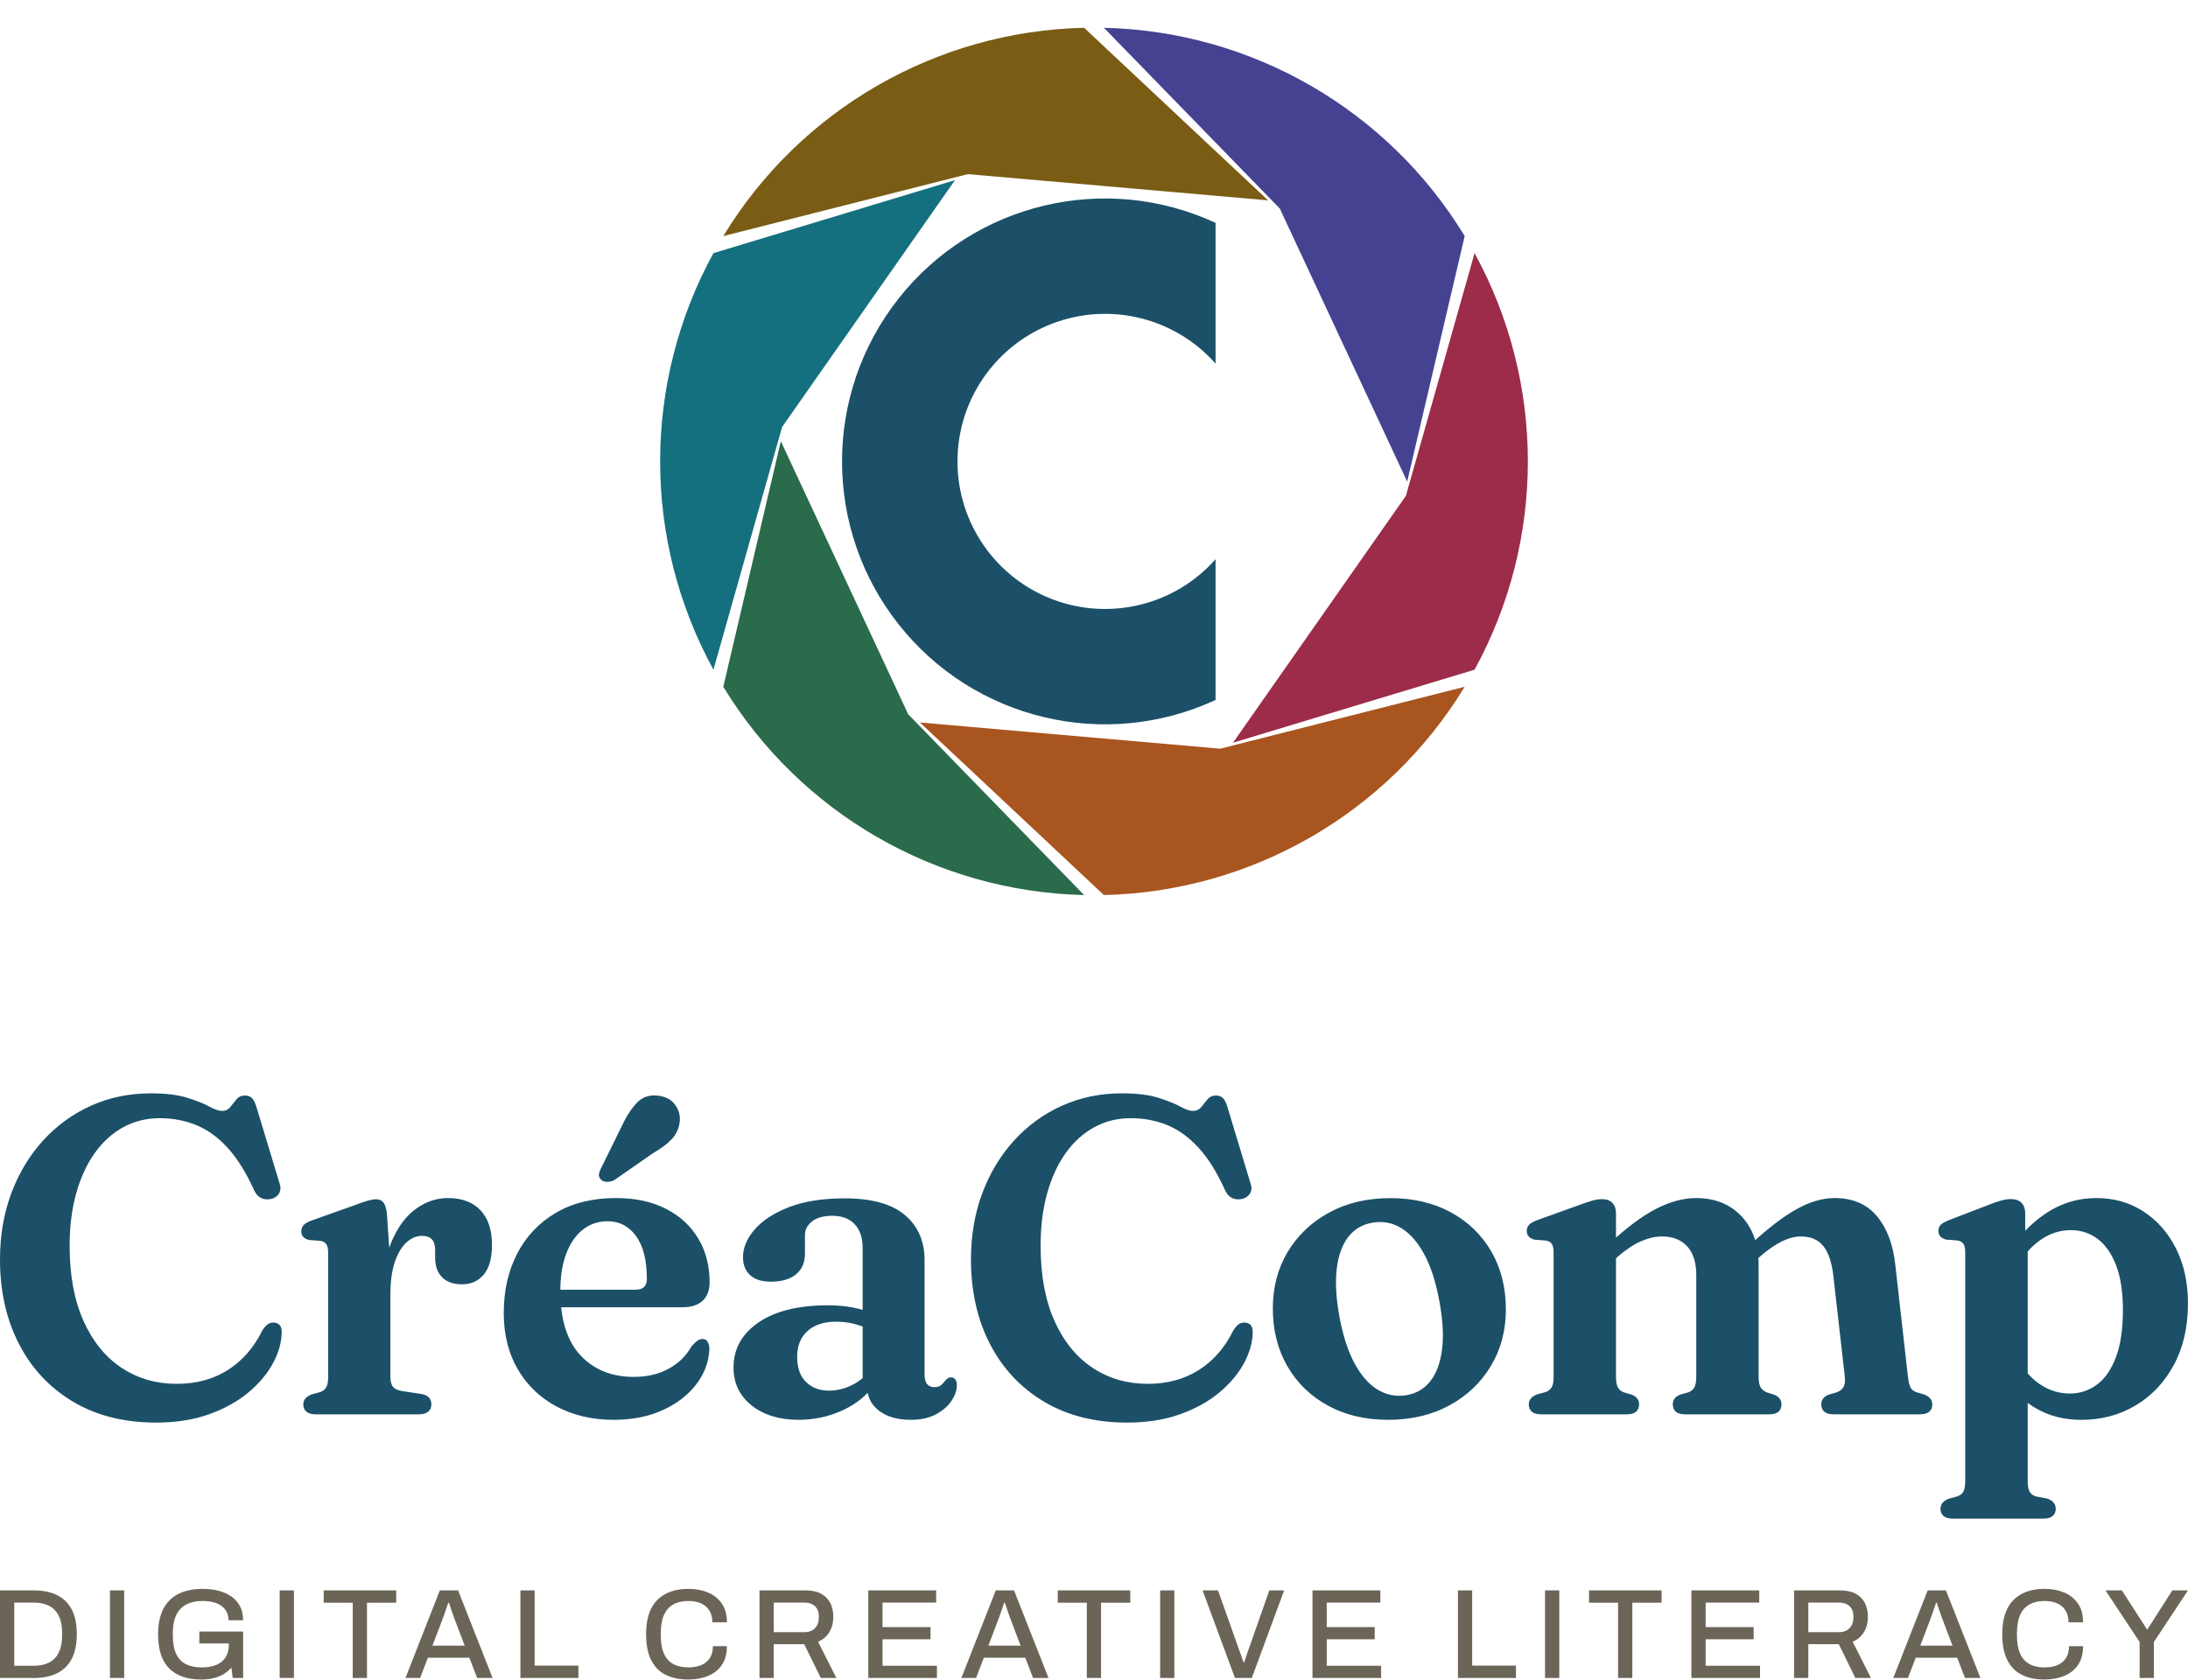
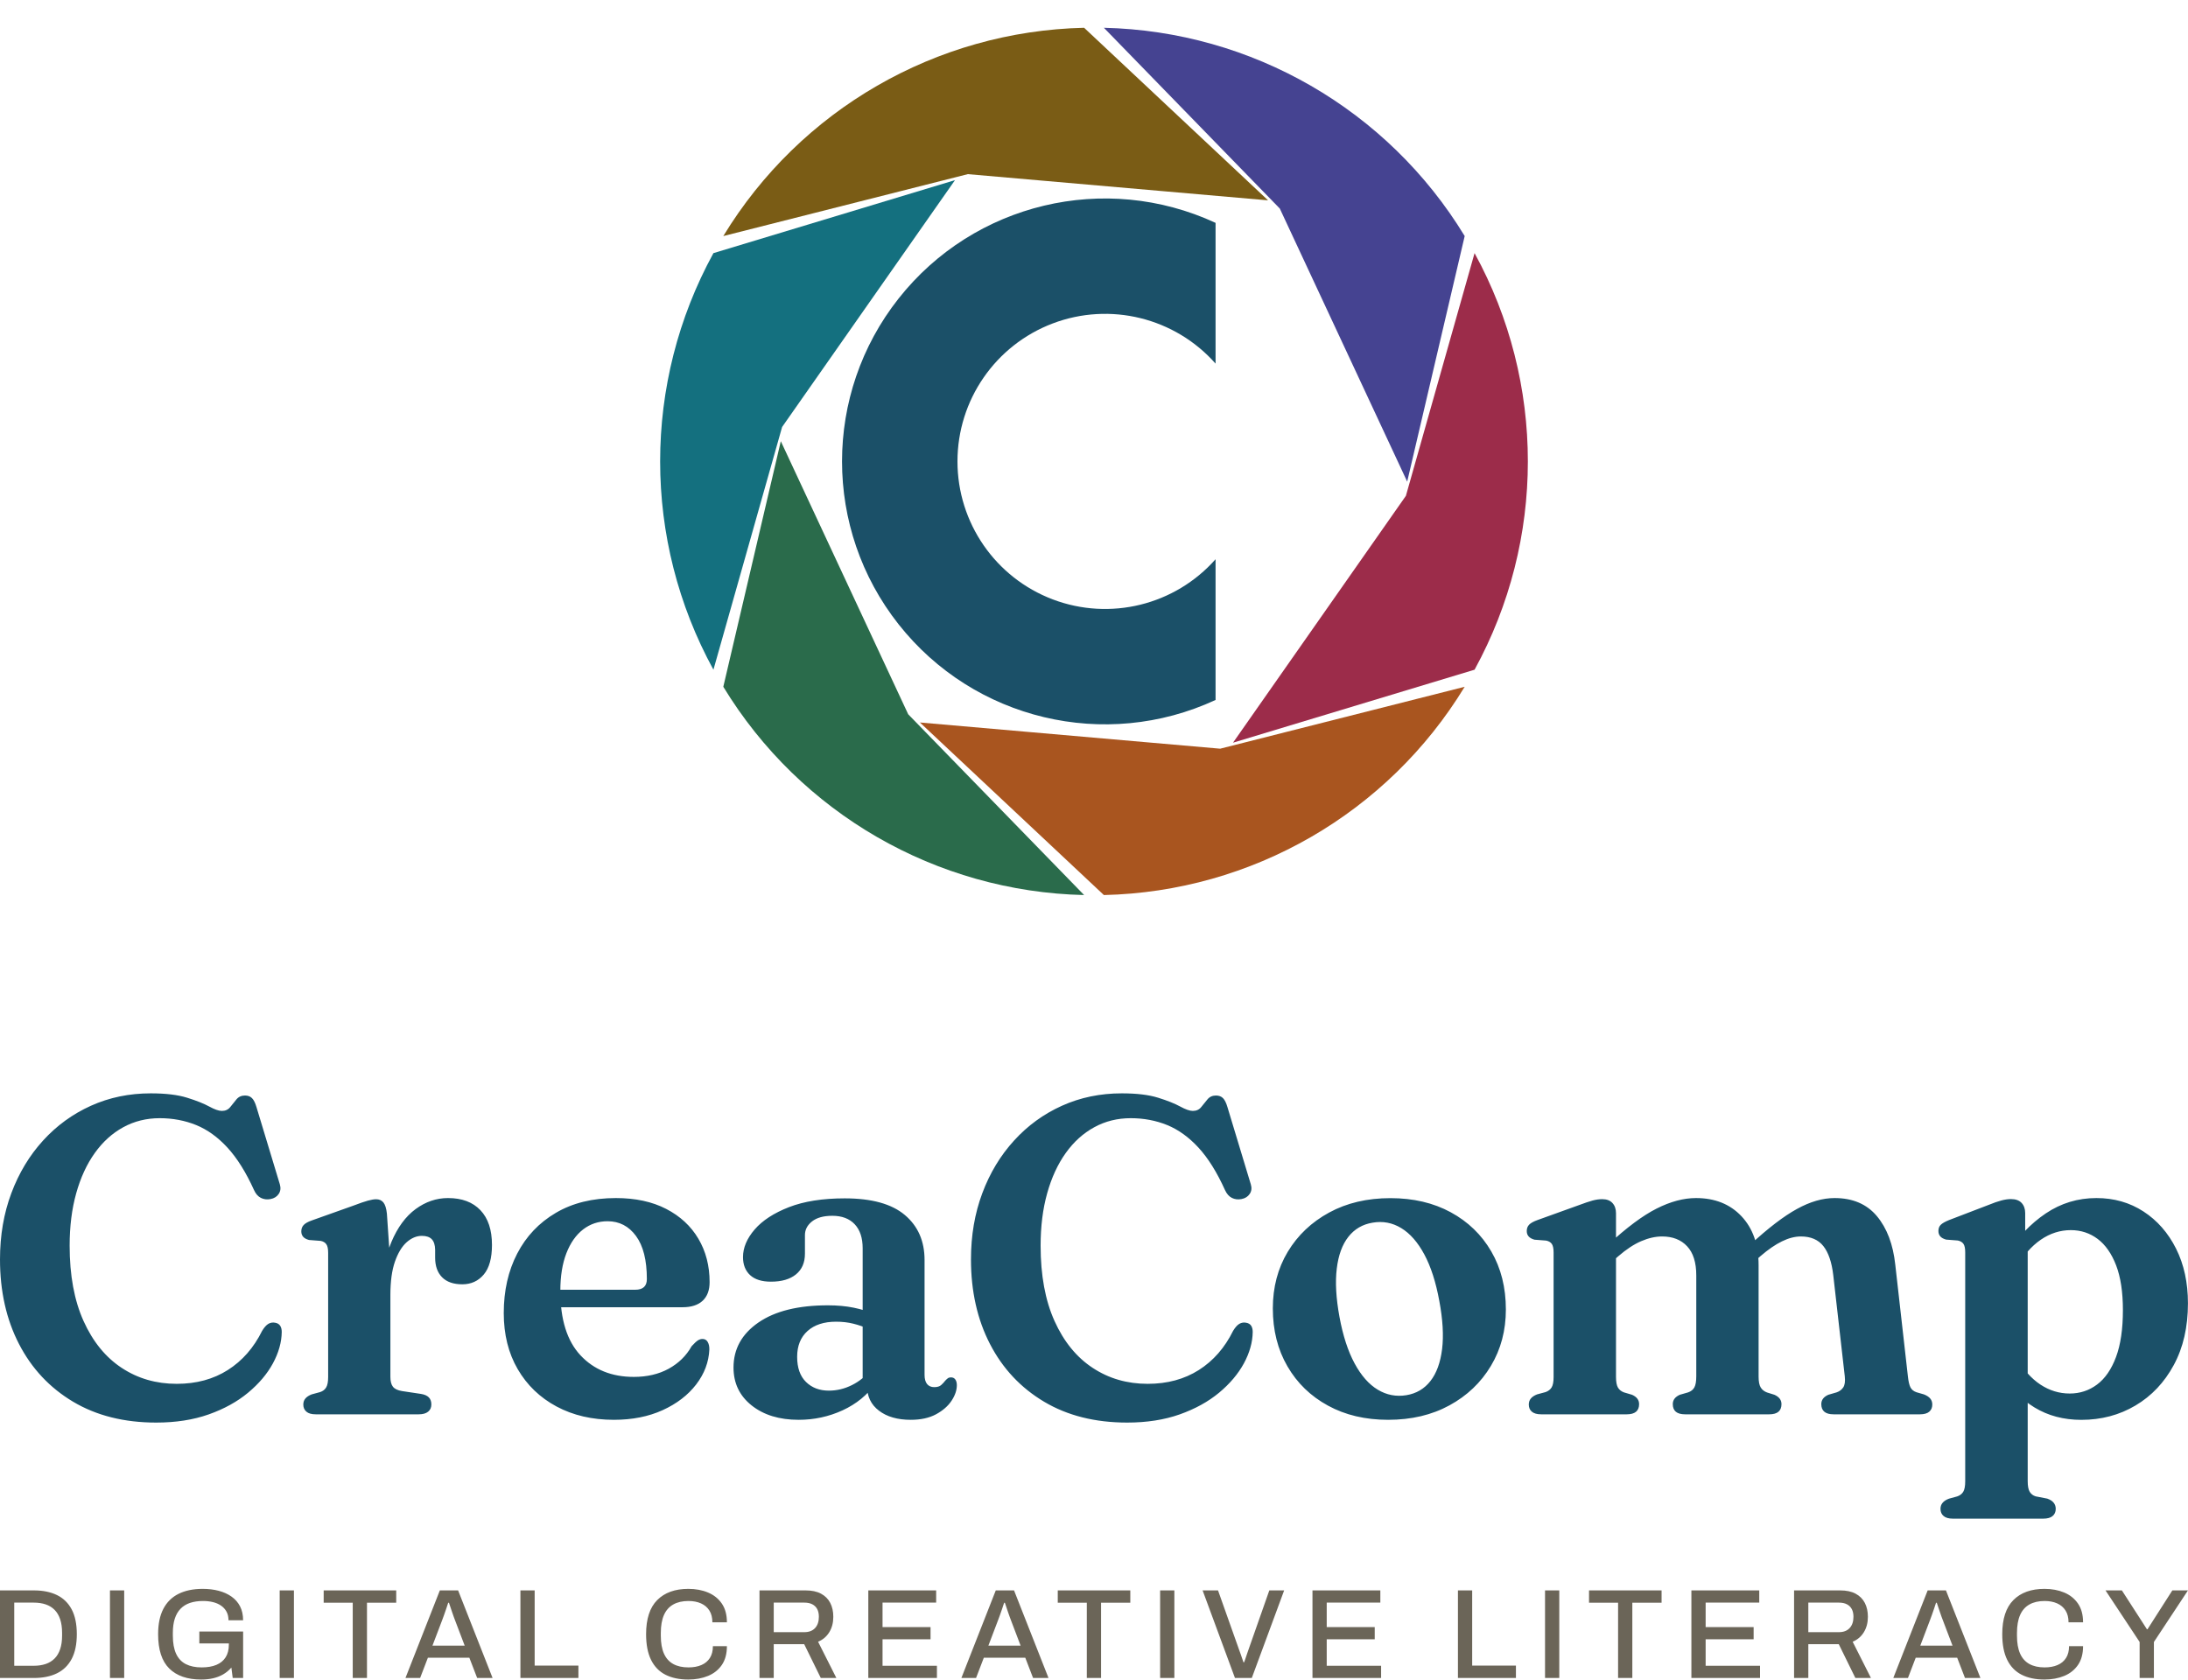
- <svg xmlns="http://www.w3.org/2000/svg" viewBox="0 0 218.08 167.44" width="218.08" height="167.44" role="img" aria-label="CréaComp">
+ <svg xmlns="http://www.w3.org/2000/svg" viewBox="0 0 218.08 167.44" width="218.08" height="167.44" role="img" aria-label="CreaComp">
  <g transform="translate(63.04 0) scale(0.92)">
    <path fill="#454391" d="M51.07 3.01A47 47 0 0 1 90.16 25.58L83.93 52.19L70.13 22.60Z" />
    <path fill="#9c2c4a" d="M91.23 27.43A47 47 0 0 1 91.23 72.57L65.06 80.48L83.79 53.73Z" />
    <path fill="#a9551f" d="M90.16 74.42A47 47 0 0 1 51.07 96.99L31.14 78.29L63.67 81.13Z" />
    <path fill="#2a6b4b" d="M48.93 96.99A47 47 0 0 1 9.84 74.42L16.07 47.81L29.87 77.40Z" />
    <path fill="#14707f" d="M8.77 72.57A47 47 0 0 1 8.77 27.43L34.94 19.52L16.21 46.27Z" />
    <path fill="#7a5c15" d="M9.84 25.58A47 47 0 0 1 48.93 3.01L68.86 21.71L36.33 18.87Z" />
    <path fill="#1b5068" d="M63.17 24.15A28.49 28.49 0 1 0 63.17 75.85L63.17 60.60A15.99 15.99 0 1 1 63.17 39.40Z" />
  </g>
-   <path transform="translate(0.00 109.00) scale(0.423998)" fill="#1b5068" d="M66.23 56.11Q66.18 59.75 64.15 63.50Q62.11 67.24 58.30 70.40Q54.50 73.56 49.06 75.49Q43.62 77.41 36.72 77.41Q25.41 77.41 17.17 72.50Q8.94 67.59 4.47 58.94Q0.00 50.28 0.00 39.04Q0.00 30.60 2.66 23.49Q5.32 16.37 10.12 11.10Q14.93 5.82 21.39 2.91Q27.86 0.00 35.44 0.00Q40.71 0.00 43.99 1.03Q47.27 2.05 49.17 3.09Q51.07 4.13 52.15 4.13Q53.41 4.13 54.13 3.22Q54.85 2.30 55.59 1.41Q56.34 0.51 57.60 0.51Q58.63 0.51 59.24 1.13Q59.86 1.75 60.30 3.26L65.78 21.38Q66.17 22.68 65.52 23.65Q64.87 24.62 63.58 24.86Q62.35 25.09 61.33 24.58Q60.31 24.07 59.72 22.75Q56.87 16.46 53.47 12.76Q50.07 9.06 46.10 7.45Q42.13 5.84 37.54 5.84Q32.86 5.84 28.97 7.97Q25.09 10.09 22.27 14.04Q19.45 17.99 17.91 23.51Q16.37 29.02 16.37 35.82Q16.37 46.27 19.64 53.53Q22.91 60.79 28.59 64.54Q34.28 68.30 41.55 68.30Q48.45 68.30 53.56 65.05Q58.67 61.80 61.62 55.84Q62.37 54.60 63.11 54.18Q63.86 53.76 64.71 53.94Q65.49 54.08 65.86 54.64Q66.23 55.20 66.23 56.11ZM89.84 47.73Q89.84 40.10 92.01 34.95Q94.17 29.81 97.70 27.21Q101.23 24.62 105.31 24.62Q110.23 24.62 112.94 27.48Q115.65 30.33 115.65 35.64Q115.65 40.31 113.72 42.60Q111.78 44.90 108.68 44.90Q105.57 44.90 103.93 43.25Q102.30 41.60 102.29 38.67L102.29 36.76Q102.26 35.11 101.51 34.31Q100.76 33.51 99.16 33.51Q97.29 33.51 95.59 35.01Q93.90 36.52 92.83 39.59Q91.77 42.66 91.77 47.41ZM90.95 28.28 91.77 40.32V66.65Q91.77 68.20 92.36 68.97Q92.96 69.75 94.50 70.00L98.95 70.67Q100.21 70.87 100.81 71.49Q101.40 72.10 101.40 73.14Q101.40 74.24 100.64 74.85Q99.88 75.47 98.43 75.47H74.22Q72.75 75.47 72.03 74.85Q71.30 74.23 71.30 73.17Q71.30 72.33 71.79 71.75Q72.27 71.17 73.27 70.78L75.25 70.24Q76.21 69.93 76.67 69.15Q77.14 68.38 77.14 66.70V37.50Q77.14 36.08 76.71 35.48Q76.29 34.87 75.38 34.69L72.65 34.48Q71.71 34.23 71.27 33.73Q70.83 33.23 70.83 32.45Q70.83 31.54 71.39 30.95Q71.95 30.35 73.33 29.87L83.02 26.42Q85.33 25.54 86.51 25.22Q87.69 24.90 88.40 24.90Q89.53 24.90 90.14 25.67Q90.75 26.44 90.95 28.28ZM166.81 44.39Q166.81 47.24 165.17 48.77Q163.54 50.29 160.45 50.29H127.90V46.18H149.32Q152.06 46.18 152.06 43.67Q152.06 37.01 149.51 33.54Q146.97 30.07 142.82 30.07Q139.57 30.07 137.07 32.00Q134.56 33.94 133.14 37.60Q131.72 41.27 131.72 46.46Q131.72 56.53 136.46 61.60Q141.20 66.67 149.00 66.67Q153.68 66.67 157.19 64.75Q160.70 62.82 162.58 59.46Q163.48 58.47 164.03 58.10Q164.58 57.74 165.17 57.75Q165.96 57.76 166.36 58.45Q166.77 59.15 166.75 60.23Q166.55 64.67 163.65 68.45Q160.75 72.22 155.77 74.49Q150.79 76.76 144.30 76.76Q136.67 76.76 130.83 73.63Q124.99 70.50 121.70 64.85Q118.42 59.21 118.42 51.67Q118.42 43.77 121.58 37.68Q124.74 31.58 130.66 28.10Q136.57 24.62 144.78 24.62Q151.67 24.62 156.60 27.17Q161.54 29.72 164.17 34.18Q166.81 38.64 166.81 44.39ZM146.29 7.45Q147.91 4.01 149.86 2.08Q151.82 0.14 154.80 0.56Q157.45 0.88 158.76 2.77Q160.07 4.66 159.77 6.76Q159.48 9.08 157.92 10.76Q156.37 12.43 153.53 14.05L144.34 20.44Q143.56 20.80 142.70 20.80Q141.84 20.80 141.30 20.29Q140.67 19.69 140.81 18.95Q140.95 18.22 141.37 17.45ZM203.82 68.79V67.60L202.79 67.28V36.42Q202.79 32.77 200.92 30.78Q199.04 28.79 195.66 28.79Q192.57 28.79 190.89 30.11Q189.22 31.43 189.22 33.33V37.70Q189.22 40.84 187.12 42.56Q185.02 44.28 181.24 44.28Q178.00 44.28 176.33 42.74Q174.66 41.19 174.66 38.50Q174.66 35.19 177.40 32.01Q180.13 28.84 185.46 26.76Q190.79 24.69 198.58 24.69Q208.07 24.69 212.70 28.60Q217.34 32.51 217.34 39.18V66.21Q217.34 67.61 217.93 68.35Q218.53 69.08 219.63 69.08Q220.69 69.08 221.24 68.59Q221.79 68.10 222.19 67.57Q222.48 67.25 222.79 67.01Q223.09 66.78 223.53 66.78Q224.23 66.78 224.58 67.29Q224.93 67.79 224.93 68.61Q224.93 70.39 223.69 72.27Q222.45 74.15 220.04 75.46Q217.63 76.76 214.10 76.76Q209.44 76.76 206.63 74.62Q203.82 72.49 203.82 68.79ZM172.43 64.47Q172.43 57.92 178.29 53.88Q184.16 49.84 194.62 49.84Q197.97 49.84 200.70 50.40Q203.43 50.96 205.42 51.88L204.27 55.43Q202.46 54.62 200.60 54.16Q198.74 53.69 196.54 53.69Q192.27 53.69 189.83 55.88Q187.39 58.07 187.39 61.95Q187.39 65.82 189.47 67.86Q191.55 69.90 194.83 69.90Q197.68 69.90 200.28 68.59Q202.89 67.29 204.67 65.00L205.82 68.20Q202.93 72.29 198.07 74.53Q193.21 76.76 187.75 76.76Q180.93 76.76 176.68 73.37Q172.43 69.98 172.43 64.47ZM294.48 56.11Q294.43 59.75 292.40 63.50Q290.36 67.24 286.56 70.40Q282.75 73.56 277.31 75.49Q271.87 77.41 264.97 77.41Q253.66 77.41 245.43 72.50Q237.19 67.59 232.72 58.94Q228.25 50.28 228.25 39.04Q228.25 30.60 230.91 23.49Q233.57 16.37 238.38 11.10Q243.18 5.82 249.65 2.91Q256.11 0.00 263.70 0.00Q268.97 0.00 272.25 1.03Q275.52 2.05 277.42 3.09Q279.32 4.13 280.40 4.13Q281.66 4.13 282.38 3.22Q283.10 2.30 283.85 1.41Q284.59 0.51 285.85 0.51Q286.88 0.51 287.50 1.13Q288.11 1.75 288.55 3.26L294.03 21.38Q294.43 22.68 293.77 23.65Q293.12 24.62 291.83 24.86Q290.60 25.09 289.58 24.58Q288.57 24.07 287.97 22.75Q285.13 16.46 281.73 12.76Q278.32 9.06 274.36 7.45Q270.39 5.84 265.80 5.84Q261.11 5.84 257.23 7.97Q253.34 10.09 250.52 14.04Q247.70 17.99 246.16 23.51Q244.62 29.02 244.62 35.82Q244.62 46.27 247.89 53.53Q251.16 60.79 256.85 64.54Q262.53 68.30 269.80 68.30Q276.70 68.30 281.82 65.05Q286.93 61.80 289.87 55.84Q290.62 54.60 291.36 54.18Q292.11 53.76 292.96 53.94Q293.75 54.08 294.12 54.64Q294.48 55.20 294.48 56.11ZM326.86 24.64Q334.92 24.64 341.03 27.96Q347.14 31.28 350.56 37.17Q353.99 43.07 353.99 50.82Q353.99 58.22 350.47 64.09Q346.95 69.97 340.73 73.36Q334.51 76.76 326.32 76.76Q318.27 76.76 312.17 73.42Q306.06 70.09 302.64 64.18Q299.21 58.27 299.21 50.56Q299.21 43.10 302.72 37.25Q306.24 31.40 312.46 28.02Q318.67 24.64 326.86 24.64ZM330.61 70.97Q334.11 70.39 336.26 67.64Q338.41 64.89 339.00 60.13Q339.58 55.38 338.34 48.79Q337.13 42.17 334.82 37.87Q332.51 33.57 329.39 31.68Q326.27 29.78 322.64 30.41Q319.13 30.99 316.97 33.73Q314.81 36.47 314.24 41.21Q313.66 45.95 314.88 52.59Q316.10 59.19 318.43 63.50Q320.75 67.80 323.88 69.68Q327.00 71.56 330.61 70.97ZM379.88 28.19V66.67Q379.88 68.40 380.34 69.18Q380.80 69.96 381.75 70.31L383.64 70.87Q385.31 71.60 385.31 73.07Q385.31 75.47 382.40 75.47H362.29Q360.83 75.47 360.10 74.85Q359.38 74.24 359.38 73.17Q359.38 72.33 359.86 71.75Q360.34 71.17 361.33 70.78L363.33 70.24Q364.28 69.90 364.75 69.14Q365.21 68.38 365.21 66.70V37.42Q365.21 36.01 364.79 35.40Q364.36 34.80 363.46 34.62L360.72 34.41Q359.79 34.15 359.35 33.65Q358.90 33.15 358.90 32.37Q358.90 31.47 359.45 30.89Q360.00 30.31 361.40 29.80L371.23 26.26Q373.12 25.55 374.34 25.21Q375.56 24.88 376.64 24.88Q378.22 24.88 379.05 25.79Q379.88 26.70 379.88 28.19ZM378.30 40.14 375.85 37.55 378.02 35.59Q384.55 29.55 389.43 27.09Q394.32 24.62 398.68 24.62Q405.34 24.62 409.37 28.89Q413.40 33.16 413.40 40.38V66.59Q413.40 68.36 413.90 69.16Q414.39 69.96 415.38 70.33L417.14 70.88Q418.78 71.62 418.78 73.07Q418.78 75.47 415.90 75.47H396.13Q393.23 75.47 393.23 73.07Q393.23 71.60 394.89 70.87L396.83 70.31Q397.85 69.96 398.30 69.14Q398.75 68.31 398.75 66.54V42.81Q398.75 38.24 396.59 35.95Q394.44 33.65 390.72 33.65Q388.37 33.65 385.79 34.76Q383.22 35.87 380.42 38.30ZM411.79 40.09 409.34 37.49 411.47 35.55Q417.77 29.73 422.42 27.18Q427.06 24.62 431.26 24.62Q437.64 24.62 441.20 28.86Q444.76 33.11 445.53 40.28L448.50 66.58Q448.69 68.33 449.10 69.13Q449.51 69.93 450.49 70.27L452.28 70.79Q453.27 71.18 453.75 71.76Q454.23 72.33 454.23 73.17Q454.23 74.24 453.52 74.85Q452.81 75.47 451.32 75.47H431.04Q428.14 75.47 428.14 73.07Q428.14 71.60 429.80 70.87L431.73 70.31Q432.75 69.96 433.30 69.14Q433.85 68.31 433.66 66.54L430.95 42.73Q430.42 38.19 428.63 35.92Q426.83 33.65 423.34 33.65Q421.23 33.65 418.89 34.80Q416.55 35.94 413.87 38.25ZM476.07 28.16V34.05L476.66 35.32V91.20Q476.66 92.89 477.13 93.68Q477.60 94.47 478.54 94.76L481.26 95.29Q482.28 95.65 482.76 96.25Q483.25 96.84 483.25 97.70Q483.25 98.77 482.52 99.38Q481.80 100.00 480.30 100.00H459.07Q457.61 100.00 456.89 99.38Q456.16 98.77 456.16 97.70Q456.16 96.86 456.65 96.28Q457.13 95.69 458.13 95.31L460.09 94.77Q461.04 94.45 461.51 93.68Q461.97 92.91 461.97 91.22V37.39Q461.97 35.98 461.55 35.38Q461.12 34.78 460.22 34.60L457.49 34.39Q456.55 34.13 456.11 33.63Q455.67 33.13 455.67 32.35Q455.67 31.45 456.22 30.91Q456.76 30.37 458.16 29.80L467.42 26.25Q469.26 25.50 470.49 25.18Q471.71 24.86 472.72 24.86Q474.39 24.86 475.23 25.77Q476.07 26.68 476.07 28.16ZM473.71 41.31 471.41 38.27Q475.54 31.83 480.91 28.23Q486.28 24.62 492.81 24.62Q499.02 24.62 503.88 27.78Q508.74 30.94 511.54 36.52Q514.33 42.09 514.33 49.37Q514.33 57.73 511.00 63.88Q507.67 70.04 501.99 73.40Q496.31 76.77 489.26 76.77Q483.04 76.77 478.25 73.85Q473.45 70.93 470.38 65.39L473.91 62.01Q476.43 66.35 479.64 68.47Q482.84 70.58 486.54 70.58Q490.13 70.58 492.96 68.47Q495.79 66.36 497.42 62.00Q499.04 57.64 499.04 50.97Q499.04 44.61 497.45 40.45Q495.85 36.29 493.09 34.22Q490.33 32.16 486.79 32.16Q483.03 32.16 479.73 34.42Q476.43 36.69 473.71 41.31Z" />
+   <path transform="translate(0.00 109.00) scale(0.423998)" fill="#1b5068" d="M66.23 56.11Q66.18 59.75 64.15 63.50Q62.11 67.24 58.30 70.40Q54.50 73.56 49.06 75.49Q43.62 77.41 36.72 77.41Q25.41 77.41 17.17 72.50Q8.94 67.59 4.47 58.94Q0.00 50.28 0.00 39.04Q0.00 30.60 2.66 23.49Q5.32 16.37 10.12 11.10Q14.93 5.82 21.39 2.91Q27.86 0.00 35.44 0.00Q40.71 0.00 43.99 1.03Q47.27 2.05 49.17 3.09Q51.07 4.13 52.15 4.13Q53.41 4.13 54.13 3.22Q54.85 2.30 55.59 1.41Q56.34 0.51 57.60 0.51Q58.63 0.51 59.24 1.13Q59.86 1.75 60.30 3.26L65.78 21.38Q66.17 22.68 65.52 23.65Q64.87 24.62 63.58 24.86Q62.35 25.09 61.33 24.58Q60.31 24.07 59.72 22.75Q56.87 16.46 53.47 12.76Q50.07 9.06 46.10 7.45Q42.13 5.84 37.54 5.84Q32.86 5.84 28.97 7.97Q25.09 10.09 22.27 14.04Q19.45 17.99 17.91 23.51Q16.37 29.02 16.37 35.82Q16.37 46.27 19.64 53.53Q22.91 60.79 28.59 64.54Q34.28 68.30 41.55 68.30Q48.45 68.30 53.56 65.05Q58.67 61.80 61.62 55.84Q62.37 54.60 63.11 54.18Q63.86 53.76 64.71 53.94Q65.49 54.08 65.86 54.64Q66.23 55.20 66.23 56.11ZM89.84 47.73Q89.84 40.10 92.01 34.95Q94.17 29.81 97.70 27.21Q101.23 24.62 105.31 24.62Q110.23 24.62 112.94 27.48Q115.65 30.33 115.65 35.64Q115.65 40.31 113.72 42.60Q111.78 44.90 108.68 44.90Q105.57 44.90 103.93 43.25Q102.30 41.60 102.29 38.67L102.29 36.76Q102.26 35.11 101.51 34.31Q100.76 33.51 99.16 33.51Q97.29 33.51 95.59 35.01Q93.90 36.52 92.83 39.59Q91.77 42.66 91.77 47.41ZM90.95 28.28 91.77 40.32V66.65Q91.77 68.20 92.36 68.97Q92.96 69.75 94.50 70.00L98.95 70.67Q100.21 70.87 100.81 71.49Q101.40 72.10 101.40 73.14Q101.40 74.24 100.64 74.85Q99.88 75.47 98.43 75.47H74.22Q72.75 75.47 72.03 74.85Q71.30 74.23 71.30 73.17Q71.30 72.33 71.79 71.75Q72.27 71.17 73.27 70.78L75.25 70.24Q76.21 69.93 76.67 69.15Q77.14 68.38 77.14 66.70V37.50Q77.14 36.08 76.71 35.48Q76.29 34.87 75.38 34.69L72.65 34.48Q71.71 34.23 71.27 33.73Q70.83 33.23 70.83 32.45Q70.83 31.54 71.39 30.95Q71.95 30.35 73.33 29.87L83.02 26.42Q85.33 25.54 86.51 25.22Q87.69 24.90 88.40 24.90Q89.53 24.90 90.14 25.67Q90.75 26.44 90.95 28.28ZM166.81 44.39Q166.81 47.24 165.17 48.77Q163.54 50.29 160.45 50.29H127.90V46.18H149.32Q152.06 46.18 152.06 43.67Q152.06 37.01 149.51 33.54Q146.97 30.07 142.82 30.07Q139.57 30.07 137.07 32.00Q134.56 33.94 133.14 37.60Q131.72 41.27 131.72 46.46Q131.72 56.53 136.46 61.60Q141.20 66.67 149.00 66.67Q153.68 66.67 157.19 64.75Q160.70 62.82 162.58 59.46Q163.48 58.47 164.03 58.10Q164.58 57.74 165.17 57.75Q165.96 57.76 166.36 58.45Q166.77 59.15 166.75 60.23Q166.55 64.67 163.65 68.45Q160.75 72.22 155.77 74.49Q150.79 76.76 144.30 76.76Q136.67 76.76 130.83 73.63Q124.99 70.50 121.70 64.85Q118.42 59.21 118.42 51.67Q118.42 43.77 121.58 37.68Q124.74 31.58 130.66 28.10Q136.57 24.62 144.78 24.62Q151.67 24.62 156.60 27.17Q161.54 29.72 164.17 34.18Q166.81 38.64 166.81 44.39ZM203.82 68.79V67.60L202.79 67.28V36.42Q202.79 32.77 200.92 30.78Q199.04 28.79 195.66 28.79Q192.57 28.79 190.89 30.11Q189.22 31.43 189.22 33.33V37.70Q189.22 40.84 187.12 42.56Q185.02 44.28 181.24 44.28Q178.00 44.28 176.33 42.74Q174.66 41.19 174.66 38.50Q174.66 35.19 177.40 32.01Q180.13 28.84 185.46 26.76Q190.79 24.69 198.58 24.69Q208.07 24.69 212.70 28.60Q217.34 32.51 217.34 39.18V66.21Q217.34 67.61 217.93 68.35Q218.53 69.08 219.63 69.08Q220.69 69.08 221.24 68.59Q221.79 68.10 222.19 67.57Q222.48 67.25 222.79 67.01Q223.09 66.78 223.53 66.78Q224.23 66.78 224.58 67.29Q224.93 67.79 224.93 68.61Q224.93 70.39 223.69 72.27Q222.45 74.15 220.04 75.46Q217.63 76.76 214.10 76.76Q209.44 76.76 206.63 74.62Q203.82 72.49 203.82 68.79ZM172.43 64.47Q172.43 57.92 178.29 53.88Q184.16 49.84 194.62 49.84Q197.97 49.84 200.70 50.40Q203.43 50.96 205.42 51.88L204.27 55.43Q202.46 54.62 200.60 54.16Q198.74 53.69 196.54 53.69Q192.27 53.69 189.83 55.88Q187.39 58.07 187.39 61.95Q187.39 65.82 189.47 67.86Q191.55 69.90 194.83 69.90Q197.68 69.90 200.28 68.59Q202.89 67.29 204.67 65.00L205.82 68.20Q202.93 72.29 198.07 74.53Q193.21 76.76 187.75 76.76Q180.93 76.76 176.68 73.37Q172.43 69.98 172.43 64.47ZM294.48 56.11Q294.43 59.75 292.40 63.50Q290.36 67.24 286.56 70.40Q282.75 73.56 277.31 75.49Q271.87 77.41 264.97 77.41Q253.66 77.41 245.43 72.50Q237.19 67.59 232.72 58.94Q228.25 50.28 228.25 39.04Q228.25 30.60 230.91 23.49Q233.57 16.37 238.38 11.10Q243.18 5.82 249.65 2.91Q256.11 0.00 263.70 0.00Q268.97 0.00 272.25 1.03Q275.52 2.05 277.42 3.09Q279.32 4.13 280.40 4.13Q281.66 4.13 282.38 3.22Q283.10 2.30 283.85 1.41Q284.59 0.51 285.85 0.51Q286.88 0.51 287.50 1.13Q288.11 1.75 288.55 3.26L294.03 21.38Q294.43 22.68 293.77 23.65Q293.12 24.62 291.83 24.86Q290.60 25.09 289.58 24.58Q288.57 24.07 287.97 22.75Q285.13 16.46 281.73 12.76Q278.32 9.06 274.36 7.45Q270.39 5.84 265.80 5.84Q261.11 5.84 257.23 7.97Q253.34 10.09 250.52 14.04Q247.70 17.99 246.16 23.51Q244.62 29.02 244.62 35.82Q244.62 46.27 247.89 53.53Q251.16 60.79 256.85 64.54Q262.53 68.30 269.80 68.30Q276.70 68.30 281.82 65.05Q286.93 61.80 289.87 55.84Q290.62 54.60 291.36 54.18Q292.11 53.76 292.96 53.94Q293.75 54.08 294.12 54.64Q294.48 55.20 294.48 56.11ZM326.86 24.64Q334.92 24.64 341.03 27.96Q347.14 31.28 350.56 37.17Q353.99 43.07 353.99 50.82Q353.99 58.22 350.47 64.09Q346.95 69.97 340.73 73.36Q334.51 76.76 326.32 76.76Q318.27 76.76 312.17 73.42Q306.06 70.09 302.64 64.18Q299.21 58.27 299.21 50.56Q299.21 43.10 302.72 37.25Q306.24 31.40 312.46 28.02Q318.67 24.64 326.86 24.64ZM330.61 70.97Q334.11 70.39 336.26 67.64Q338.41 64.89 339.00 60.13Q339.58 55.38 338.34 48.79Q337.13 42.17 334.82 37.87Q332.51 33.57 329.39 31.68Q326.27 29.78 322.64 30.41Q319.13 30.99 316.97 33.73Q314.81 36.47 314.24 41.21Q313.66 45.95 314.88 52.59Q316.10 59.19 318.43 63.50Q320.75 67.80 323.88 69.68Q327.00 71.56 330.61 70.97ZM379.88 28.19V66.67Q379.88 68.40 380.34 69.18Q380.80 69.96 381.75 70.31L383.64 70.87Q385.31 71.60 385.31 73.07Q385.31 75.47 382.40 75.47H362.29Q360.83 75.47 360.10 74.85Q359.38 74.24 359.38 73.17Q359.38 72.33 359.86 71.75Q360.34 71.17 361.33 70.78L363.33 70.24Q364.28 69.90 364.75 69.14Q365.21 68.38 365.21 66.70V37.42Q365.21 36.01 364.79 35.40Q364.36 34.80 363.46 34.62L360.72 34.41Q359.79 34.15 359.35 33.65Q358.90 33.15 358.90 32.37Q358.90 31.47 359.45 30.89Q360.00 30.31 361.40 29.80L371.23 26.26Q373.12 25.55 374.34 25.21Q375.56 24.88 376.64 24.88Q378.22 24.88 379.05 25.79Q379.88 26.70 379.88 28.19ZM378.30 40.14 375.85 37.55 378.02 35.59Q384.55 29.55 389.43 27.09Q394.32 24.62 398.68 24.62Q405.34 24.62 409.37 28.89Q413.40 33.16 413.40 40.38V66.59Q413.40 68.36 413.90 69.16Q414.39 69.96 415.38 70.33L417.14 70.88Q418.78 71.62 418.78 73.07Q418.78 75.47 415.90 75.47H396.13Q393.23 75.47 393.23 73.07Q393.23 71.60 394.89 70.87L396.83 70.31Q397.85 69.96 398.30 69.14Q398.75 68.31 398.75 66.54V42.81Q398.75 38.24 396.59 35.95Q394.44 33.65 390.72 33.65Q388.37 33.65 385.79 34.76Q383.22 35.87 380.42 38.30ZM411.79 40.09 409.34 37.49 411.47 35.55Q417.77 29.73 422.42 27.18Q427.06 24.62 431.26 24.62Q437.64 24.62 441.20 28.86Q444.76 33.11 445.53 40.28L448.50 66.58Q448.69 68.33 449.10 69.13Q449.51 69.93 450.49 70.27L452.28 70.79Q453.27 71.18 453.75 71.76Q454.23 72.33 454.23 73.17Q454.23 74.24 453.52 74.85Q452.81 75.47 451.32 75.47H431.04Q428.14 75.47 428.14 73.07Q428.14 71.60 429.80 70.87L431.73 70.31Q432.75 69.96 433.30 69.14Q433.85 68.31 433.66 66.54L430.95 42.73Q430.42 38.19 428.63 35.92Q426.83 33.65 423.34 33.65Q421.23 33.65 418.89 34.80Q416.55 35.94 413.87 38.25ZM476.07 28.16V34.05L476.66 35.32V91.20Q476.66 92.89 477.13 93.68Q477.60 94.47 478.54 94.76L481.26 95.29Q482.28 95.65 482.76 96.25Q483.25 96.84 483.25 97.70Q483.25 98.77 482.52 99.38Q481.80 100.00 480.30 100.00H459.07Q457.61 100.00 456.89 99.38Q456.16 98.77 456.16 97.70Q456.16 96.86 456.65 96.28Q457.13 95.69 458.13 95.31L460.09 94.77Q461.04 94.45 461.51 93.68Q461.97 92.91 461.97 91.22V37.39Q461.97 35.98 461.55 35.38Q461.12 34.78 460.22 34.60L457.49 34.39Q456.55 34.13 456.11 33.63Q455.67 33.13 455.67 32.35Q455.67 31.45 456.22 30.91Q456.76 30.37 458.16 29.80L467.42 26.25Q469.26 25.50 470.49 25.18Q471.71 24.86 472.72 24.86Q474.39 24.86 475.23 25.77Q476.07 26.68 476.07 28.16ZM473.71 41.31 471.41 38.27Q475.54 31.83 480.91 28.23Q486.28 24.62 492.81 24.62Q499.02 24.62 503.88 27.78Q508.74 30.94 511.54 36.52Q514.33 42.09 514.33 49.37Q514.33 57.73 511.00 63.88Q507.67 70.04 501.99 73.40Q496.31 76.77 489.26 76.77Q483.04 76.77 478.25 73.85Q473.45 70.93 470.38 65.39L473.91 62.01Q476.43 66.35 479.64 68.47Q482.84 70.58 486.54 70.58Q490.13 70.58 492.96 68.47Q495.79 66.36 497.42 62.00Q499.04 57.64 499.04 50.97Q499.04 44.61 497.45 40.45Q495.85 36.29 493.09 34.22Q490.33 32.16 486.79 32.16Q483.03 32.16 479.73 34.42Q476.43 36.69 473.71 41.31Z" />
  <path transform="translate(0.00 158.40) scale(0.090376)" fill="#6b6558" d="M0.00 98.31V1.69H37.33Q52.25 1.69 62.81 6.83Q73.37 11.98 79.04 22.61Q84.71 33.24 84.71 50.00Q84.71 66.58 79.04 77.29Q73.37 87.99 62.81 93.15Q52.25 98.31 37.33 98.31ZM15.71 84.83H37.19Q44.60 84.83 50.41 82.85Q56.22 80.86 60.24 76.79Q64.26 72.73 66.36 66.44Q68.47 60.15 68.47 51.58V48.66Q68.47 39.88 66.36 33.57Q64.26 27.27 60.26 23.21Q56.26 19.14 50.45 17.15Q44.64 15.17 37.19 15.17H15.71ZM121.27 98.31V1.69H136.97V98.31ZM221.87 100.00Q198.96 100.00 186.67 87.85Q174.38 75.71 174.38 50.00Q174.38 33.16 180.12 22.09Q185.87 11.02 196.87 5.51Q207.88 0.00 223.57 0.00Q233.11 0.00 241.21 2.13Q249.31 4.26 255.37 8.56Q261.44 12.85 264.77 19.33Q268.10 25.81 268.10 34.65H252.00Q252.00 29.18 249.82 25.16Q247.64 21.14 243.78 18.49Q239.91 15.83 234.82 14.60Q229.73 13.37 223.93 13.37Q215.84 13.37 209.60 15.46Q203.37 17.56 199.13 21.92Q194.90 26.28 192.76 32.90Q190.62 39.53 190.62 48.59V51.55Q190.62 63.88 194.25 71.65Q197.88 79.42 205.00 83.03Q212.11 86.63 222.38 86.63Q232.03 86.63 238.69 83.82Q245.35 81.01 248.87 75.43Q252.39 69.86 252.39 61.58V60.18H219.84V47.03H268.13V98.31H256.65L255.17 86.82Q251.18 91.39 246.15 94.30Q241.12 97.22 235.09 98.61Q229.06 100.00 221.87 100.00ZM308.45 98.31V1.69H324.16V98.31ZM389.01 98.31V15.27H356.97V1.69H436.97V15.27H404.72V98.31ZM447.16 98.31 485.08 1.69H505.23L543.25 98.31H526.24L517.63 75.97H471.90L463.33 98.31ZM476.95 62.60H512.47L501.69 34.24Q501.16 32.90 500.37 30.70Q499.58 28.50 498.66 25.81Q497.75 23.12 496.82 20.34Q495.89 17.56 495.12 15.31H494.31Q493.43 18.09 492.18 21.76Q490.93 25.42 489.74 28.78Q488.54 32.14 487.74 34.24ZM573.94 98.31V1.69H589.65V84.62H637.90V98.31ZM759.03 100.00Q744.24 100.00 733.85 94.69Q723.46 89.37 718.00 78.30Q712.54 67.22 712.54 50.00Q712.54 24.68 724.83 12.34Q737.13 0.00 759.10 0.00Q771.28 0.00 780.89 4.05Q790.51 8.10 796.09 16.25Q801.67 24.41 801.67 36.91H785.65Q785.65 29.12 782.35 23.90Q779.04 18.68 773.09 16.02Q767.14 13.37 759.25 13.37Q749.36 13.37 742.51 17.22Q735.66 21.07 732.22 28.88Q728.78 36.68 728.78 48.66V51.72Q728.78 63.63 732.22 71.37Q735.66 79.10 742.46 82.87Q749.25 86.63 759.28 86.63Q767.46 86.63 773.52 84.03Q779.58 81.43 782.90 76.21Q786.22 70.99 786.22 63.19H801.67Q801.67 75.77 796.08 83.92Q790.48 92.07 780.85 96.04Q771.21 100.00 759.03 100.00ZM837.61 98.31V1.69H888.42Q898.71 1.69 905.48 5.32Q912.25 8.95 915.63 15.50Q919.01 22.06 919.01 30.80Q919.01 40.51 914.62 47.73Q910.22 54.95 902.22 58.34L922.39 98.31H905.20L886.91 61.02H853.31V98.31ZM853.31 47.76H887.08Q894.70 47.76 898.90 43.23Q903.09 38.70 903.09 30.77Q903.09 25.77 901.27 22.33Q899.44 18.89 895.89 17.03Q892.34 15.17 887.08 15.17H853.31ZM957.61 98.31V1.69H1032.44V15.17H973.31V42.15H1026.25V55.63H973.31V84.83H1033.29V98.31ZM1060.26 98.31 1098.18 1.69H1118.33L1156.35 98.31H1139.33L1130.73 75.97H1085.00L1076.43 98.31ZM1090.05 62.60H1125.57L1114.79 34.24Q1114.26 32.90 1113.47 30.70Q1112.68 28.50 1111.76 25.81Q1110.85 23.12 1109.92 20.34Q1108.99 17.56 1108.21 15.31H1107.41Q1106.53 18.09 1105.28 21.76Q1104.03 25.42 1102.84 28.78Q1101.64 32.14 1100.83 34.24ZM1198.59 98.31V15.27H1166.55V1.69H1246.55V15.27H1214.30V98.31ZM1279.44 98.31V1.69H1295.14V98.31ZM1361.98 98.31 1326.29 1.69H1343.30L1367.26 69.20Q1367.96 70.91 1368.67 73.12Q1369.39 75.33 1370.11 77.36Q1370.83 79.39 1371.35 80.97H1372.12Q1372.68 79.50 1373.33 77.52Q1373.98 75.54 1374.71 73.39Q1375.45 71.23 1376.11 69.30L1399.86 1.69H1416.23L1380.54 98.31ZM1447.46 98.31V1.69H1522.30V15.17H1463.17V42.15H1516.11V55.63H1463.17V84.83H1523.15V98.31ZM1607.89 98.31V1.69H1623.59V84.62H1671.84V98.31ZM1703.94 98.31V1.69H1719.65V98.31ZM1784.51 98.31V15.27H1752.46V1.69H1832.47V15.27H1800.21V98.31ZM1865.35 98.31V1.69H1940.19V15.17H1881.06V42.15H1933.99V55.63H1881.06V84.83H1941.04V98.31ZM1978.59 98.31V1.69H2029.40Q2039.70 1.69 2046.46 5.32Q2053.23 8.95 2056.62 15.50Q2060.00 22.06 2060.00 30.80Q2060.00 40.51 2055.60 47.73Q2051.21 54.95 2043.21 58.34L2063.38 98.31H2046.19L2027.89 61.02H1994.30V98.31ZM1994.30 47.76H2028.06Q2035.69 47.76 2039.88 43.23Q2044.08 38.70 2044.08 30.77Q2044.08 25.77 2042.25 22.33Q2040.43 18.89 2036.88 17.03Q2033.33 15.17 2028.06 15.17H1994.30ZM2088.01 98.31 2125.92 1.69H2146.08L2184.10 98.31H2167.08L2158.48 75.97H2112.74L2104.18 98.31ZM2117.80 62.60H2153.32L2142.54 34.24Q2142.01 32.90 2141.21 30.70Q2140.42 28.50 2139.51 25.81Q2138.60 23.12 2137.66 20.34Q2136.73 17.56 2135.96 15.31H2135.15Q2134.27 18.09 2133.03 21.76Q2131.78 25.42 2130.58 28.78Q2129.39 32.14 2128.58 34.24ZM2254.67 100.00Q2239.88 100.00 2229.49 94.69Q2219.10 89.37 2213.64 78.30Q2208.18 67.22 2208.18 50.00Q2208.18 24.68 2220.47 12.34Q2232.76 0.00 2254.74 0.00Q2266.91 0.00 2276.53 4.05Q2286.14 8.10 2291.72 16.25Q2297.31 24.41 2297.31 36.91H2281.28Q2281.28 29.12 2277.98 23.90Q2274.68 18.68 2268.73 16.02Q2262.78 13.37 2254.88 13.37Q2244.99 13.37 2238.14 17.22Q2231.29 21.07 2227.85 28.88Q2224.41 36.68 2224.41 48.66V51.72Q2224.41 63.63 2227.85 71.37Q2231.29 79.10 2238.09 82.87Q2244.89 86.63 2254.91 86.63Q2263.09 86.63 2269.15 84.03Q2275.21 81.43 2278.53 76.21Q2281.85 70.99 2281.85 63.19H2297.31Q2297.31 75.77 2291.71 83.92Q2286.11 92.07 2276.48 96.04Q2266.85 100.00 2254.67 100.00ZM2359.69 98.31V58.60L2322.06 1.69H2340.11L2367.72 44.52H2368.39L2395.76 1.69H2412.99L2375.43 58.60V98.31Z" />
</svg>
